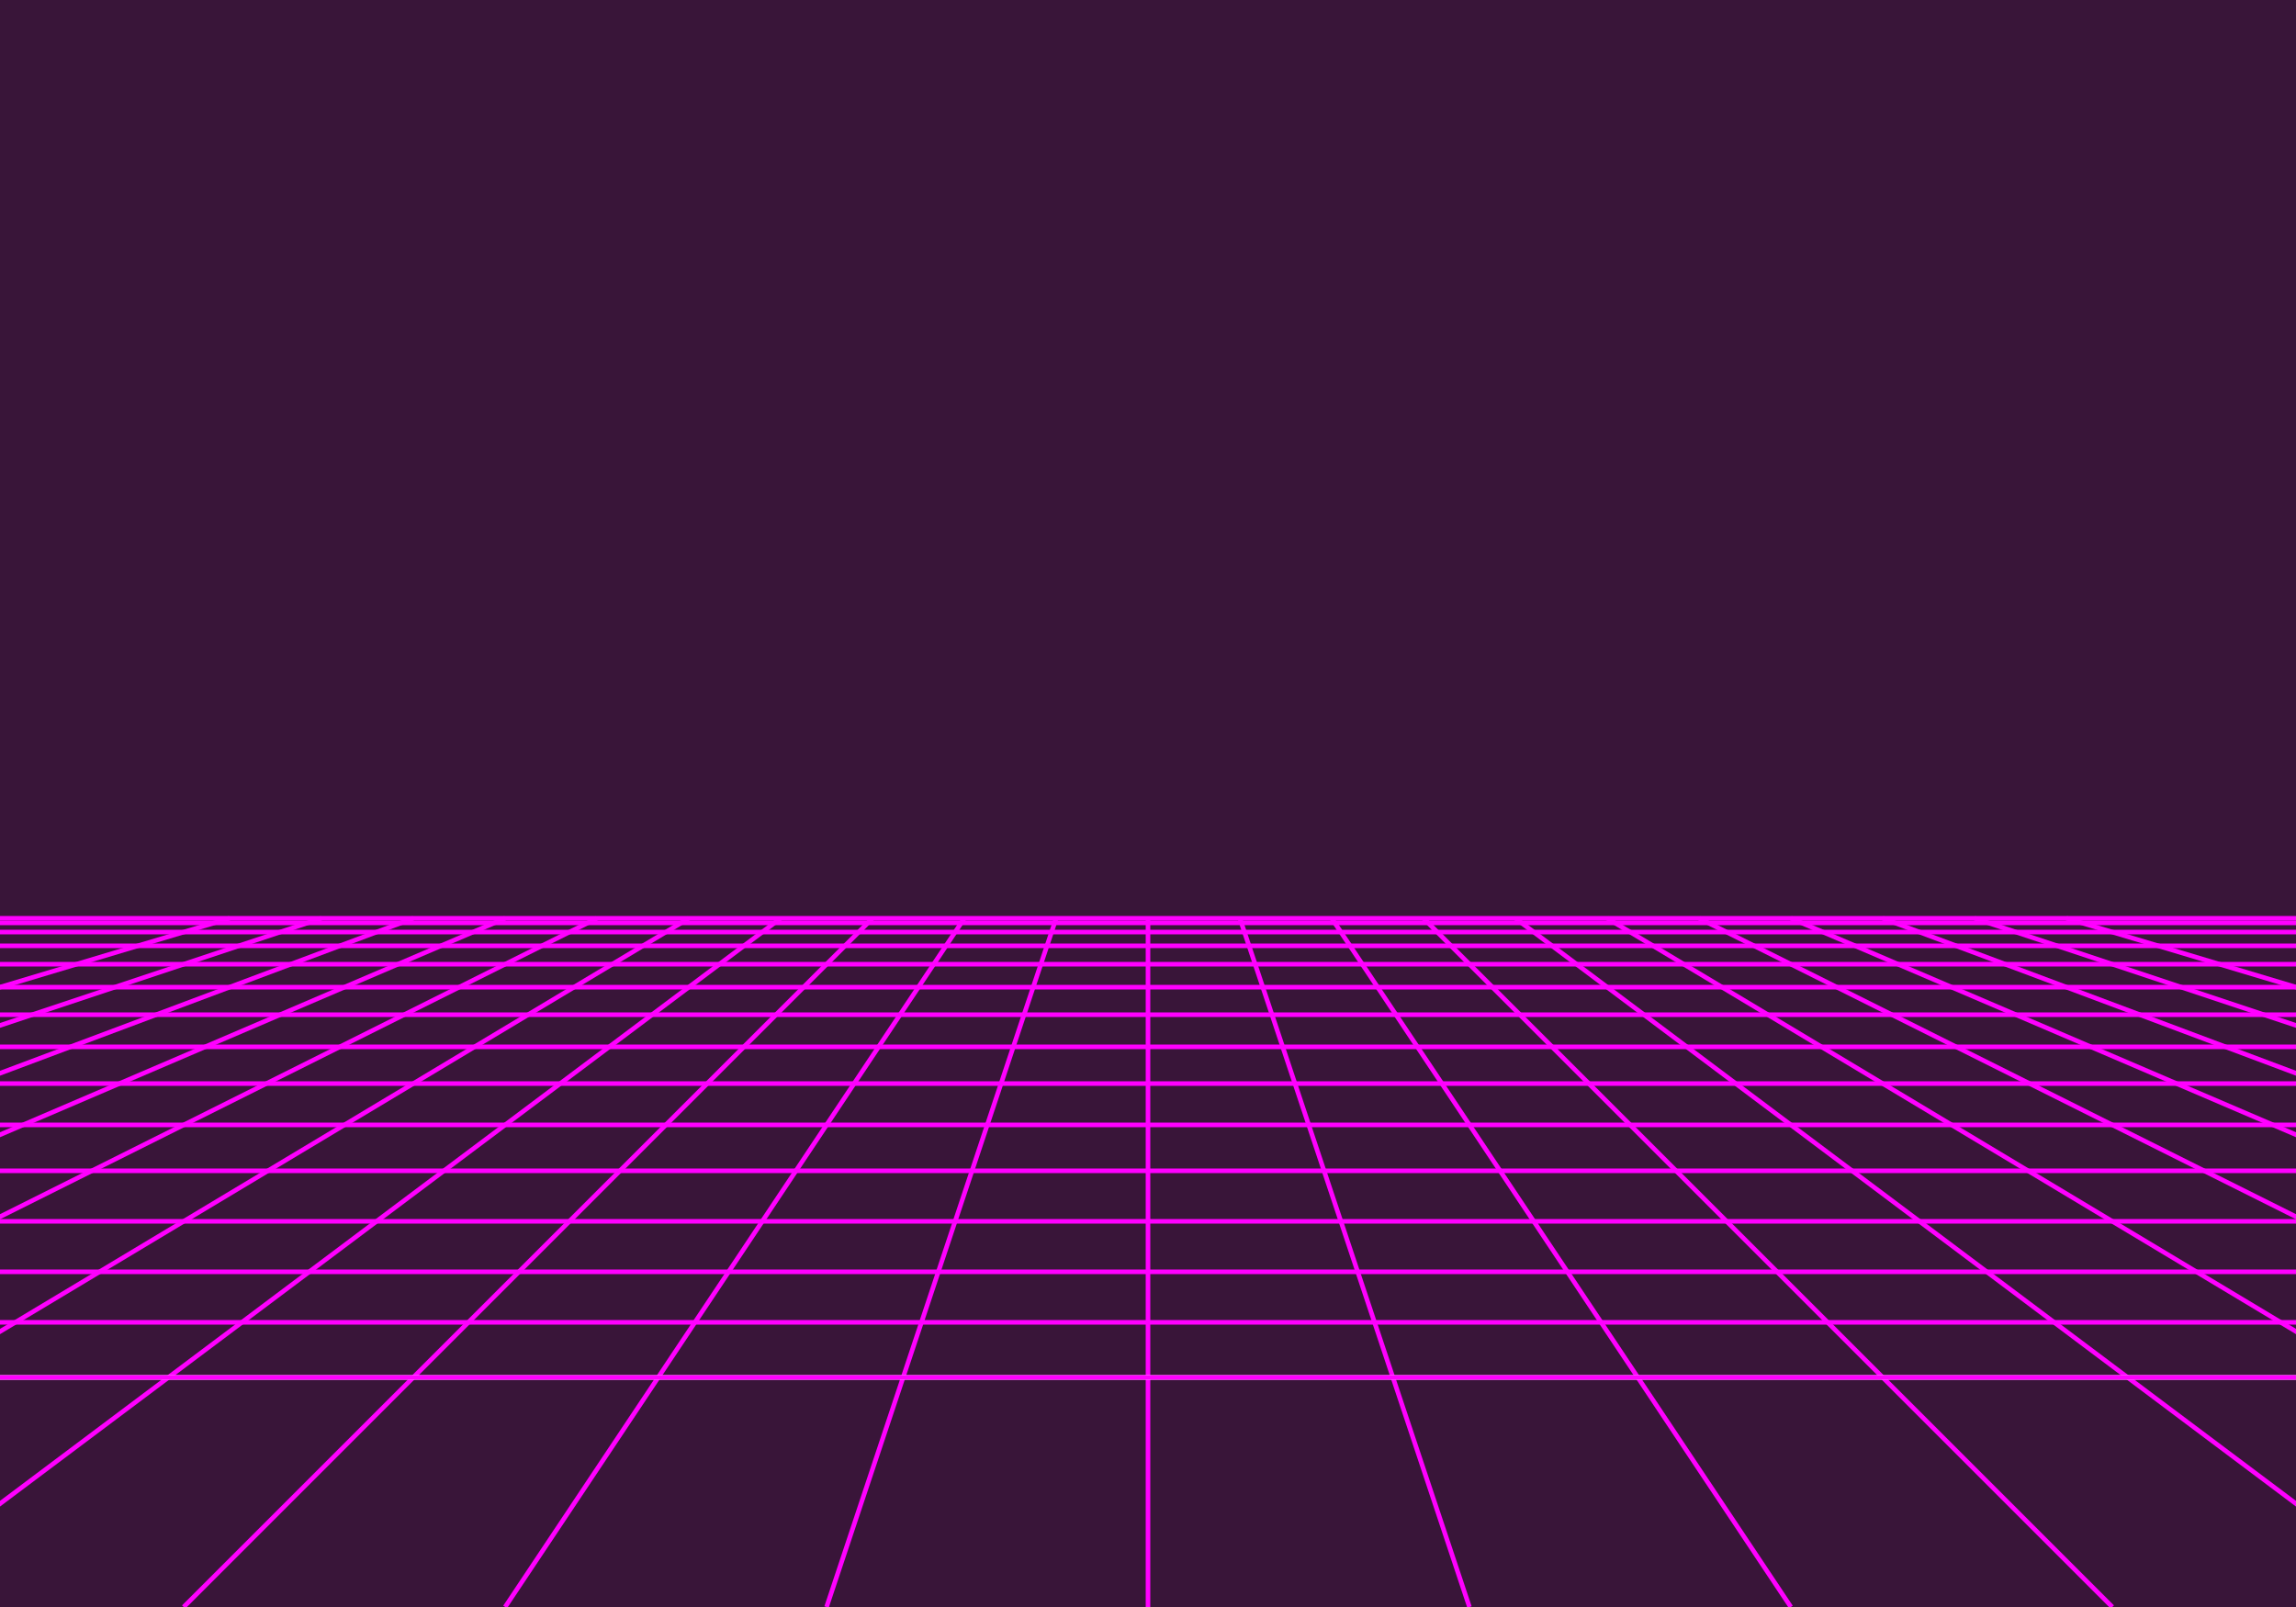
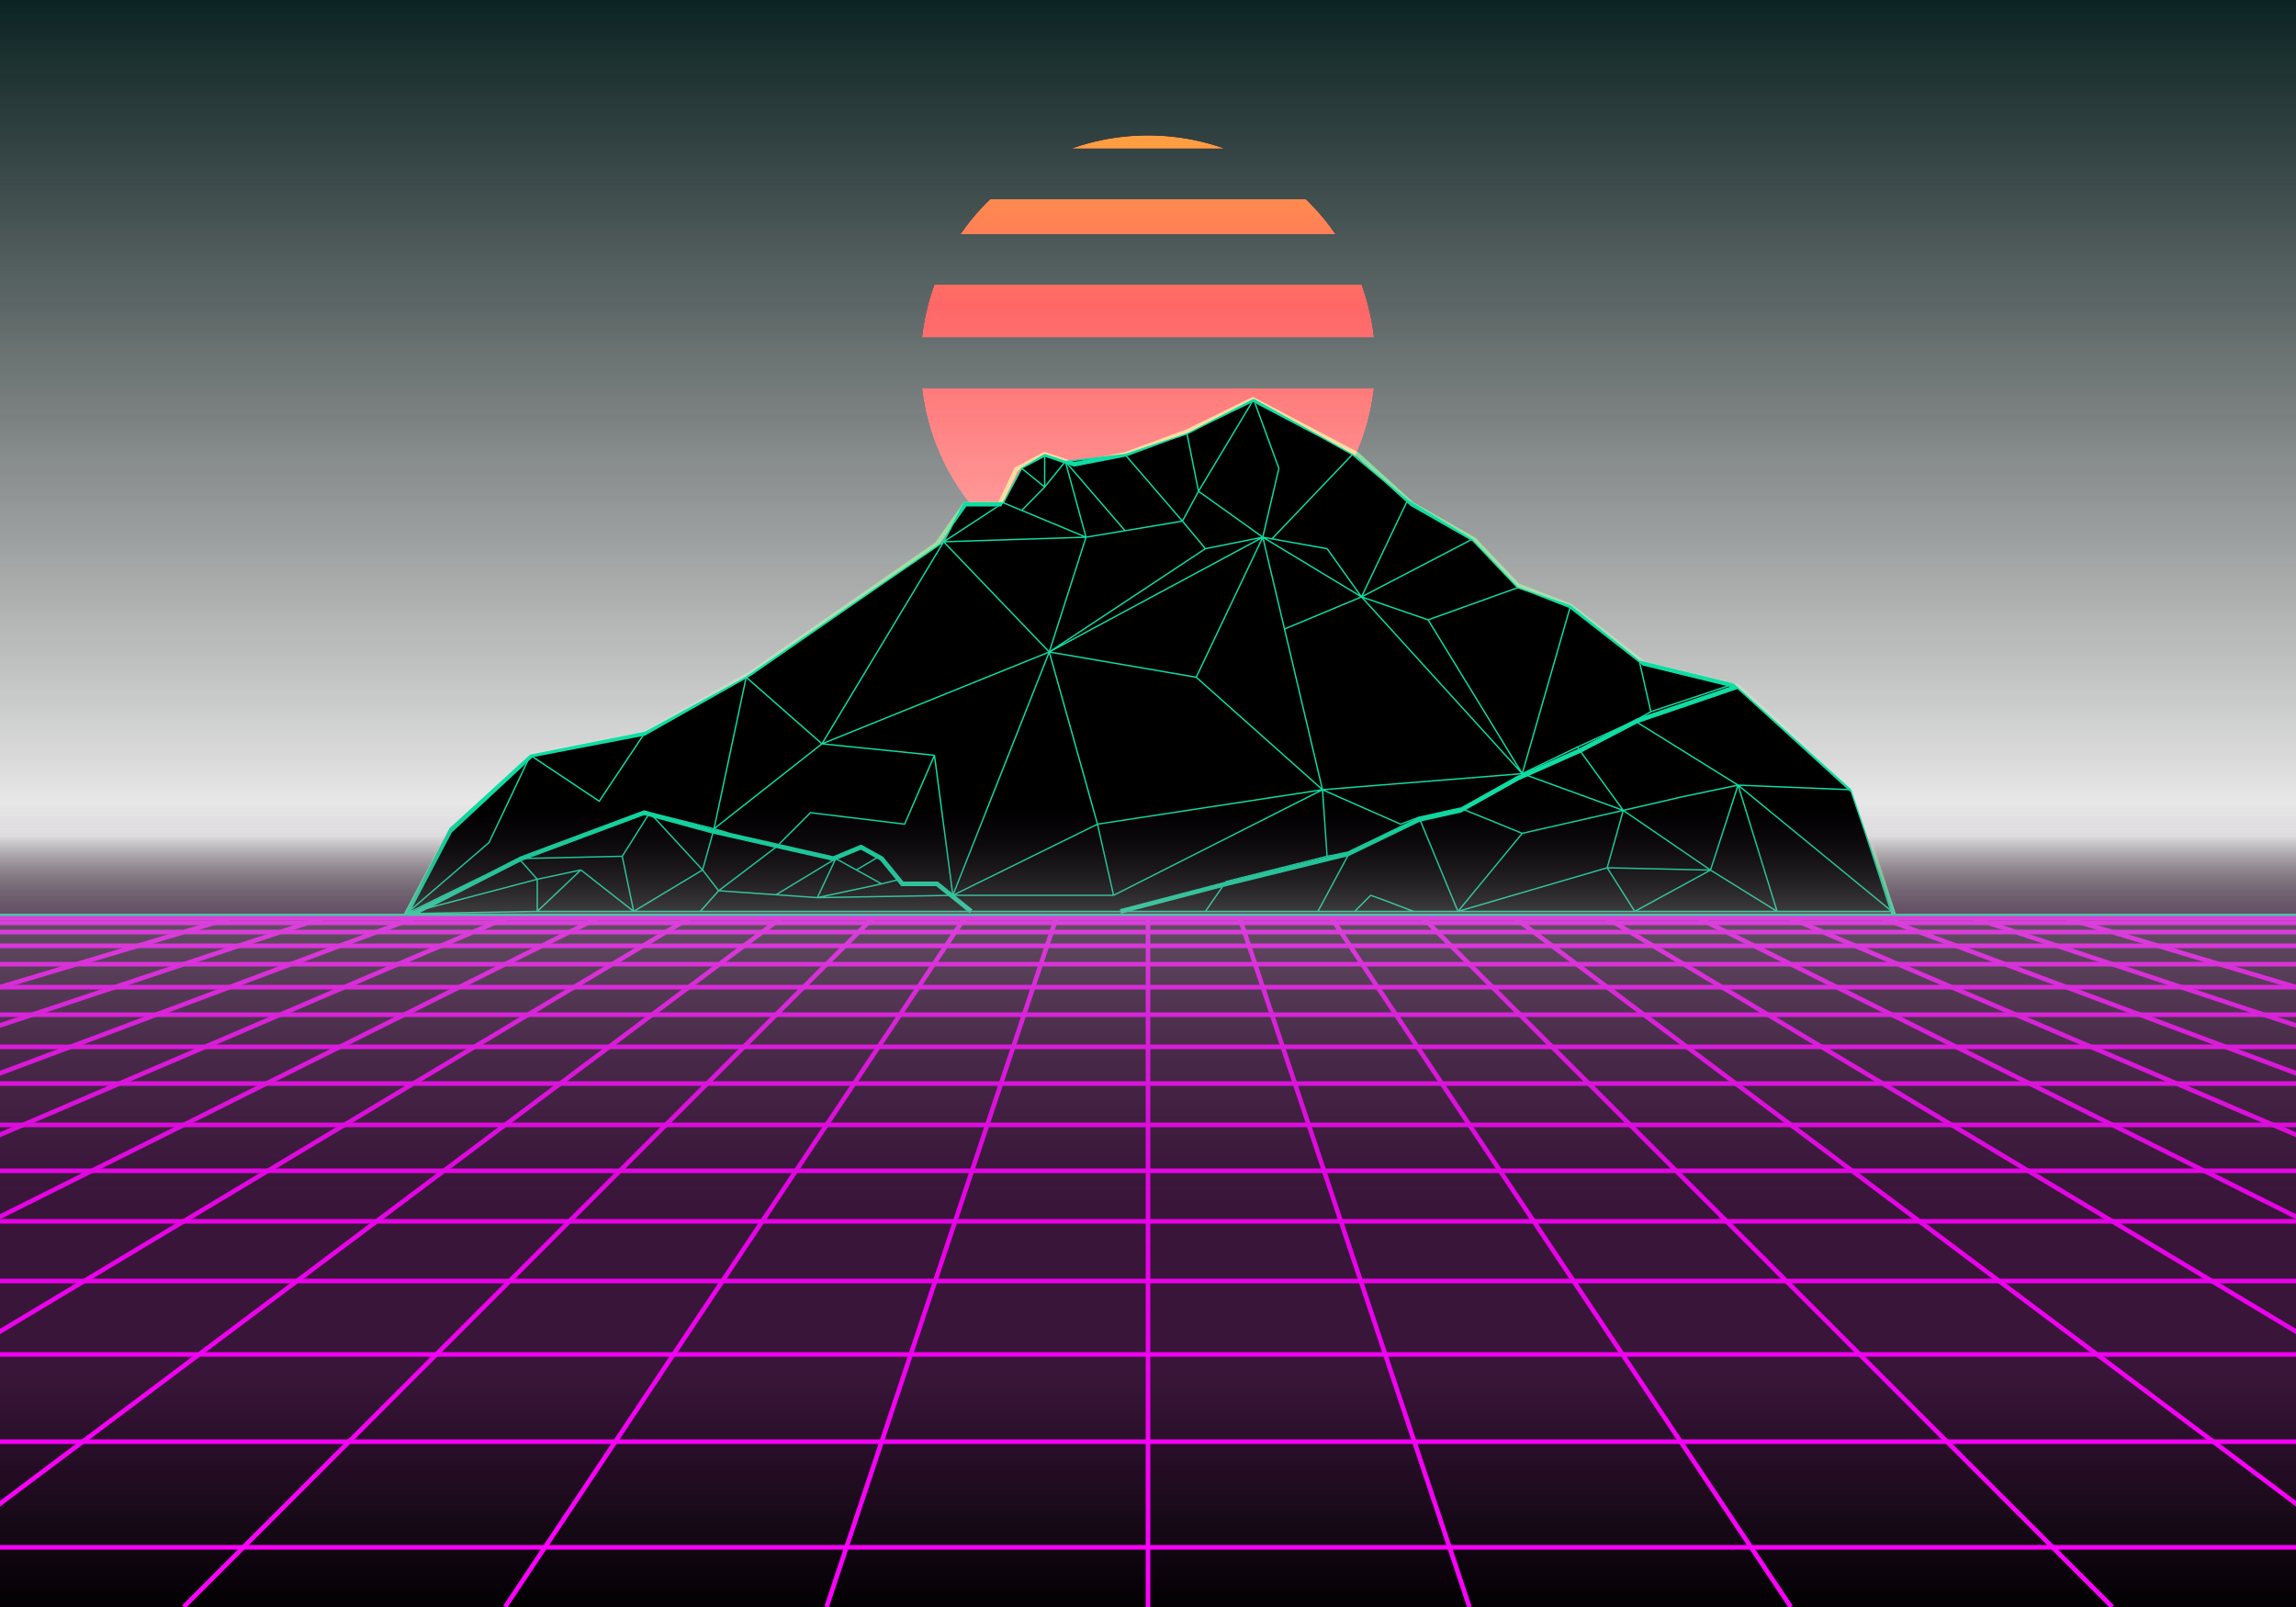
<svg xmlns="http://www.w3.org/2000/svg" style="margin: auto; background: rgb(0, 0, 0); display: block; z-index: 1; position: relative; shape-rendering: auto;" width="500" height="350" preserveAspectRatio="xMidYMid" viewBox="0 0 500 350">
  <g transform="translate(250,175) scale(1,1) translate(-250,-175)">
    <defs>
      <linearGradient id="lg-0.17064652333029828" x1="0" x2="0" y1="0" y2="1">
-         <stop stop-color="#391539" offset="0.3" />
-         <stop stop-color="#391539" offset="0.65" />
-         <stop stop-color="#391539" offset="1" />
+         <stop stop-color="#0a2222" offset="0" />
+         <stop stop-color="#000000" stop-opacity="0" offset="0.52" />
+         <stop stop-color="#391539" offset="0.57" />
+         <stop stop-color="#391539" offset="0.85" />
+         <stop stop-color="#000000" offset="1" />
      </linearGradient>
      <linearGradient id="fg-lg-0.17064652333029828" x1="0" x2="0" y1="0" y2="1">
-         <stop stop-color="#000000" stop-opacity="1" offset="0" />
-         <stop stop-color="#391539" stop-opacity="1" offset="0" />
-         <stop stop-color="#391539" stop-opacity="0" offset="0" />
+         <stop stop-color="#391539" stop-opacity="0" offset="0.5" />
+         <stop stop-color="#A4A4A4" stop-opacity="0.4" offset="0.57" />
+         <stop stop-color="#391539" stop-opacity="0.13" offset="0.75" />
+         <stop stop-color="#391539" stop-opacity="0" offset="1" />
+       </linearGradient>
+       <linearGradient id="paint0_linear_238_97" x1="250" y1="24" x2="250" y2="134" gradientUnits="userSpaceOnUse">
+         <stop stop-color="#FFA800" />
+         <stop offset="1" stop-color="#FF008A" />
      </linearGradient>
      <style type="text/css">
-         path.main  { fill: none; stroke: #ffffff; stroke-width: 1px }
-         path { fill: none; stroke: #ff00ff; stroke-width: 1px }
+         path.main { fill: #0fdda3; stroke: #0fdda3; stroke-width: 1px }
+         path.line { fill: black; stroke: #ff00ff; stroke-width: 1px }
+         path.sun { fill: black; stroke: #ff00ff; stroke-width: 1px }
      </style>
    </defs>
    <rect x="0" y="0" width="500" height="350" fill="url(#lg-0.17064652333029828)" />
-     <path d="M50  200 L-450 350" />
-     <path d="M70  200 L-380 350" />
-     <path d="M90  200 L-310 350" />
-     <path d="M110 200 L-240 350" />
-     <path d="M130 200 L-170 350" />
-     <path d="M150 200 L-100 350" />
-     <path d="M170 200 L-30  350" />
-     <path d="M190 200 L40   350" />
-     <path d="M210 200 L110  350" />
-     <path d="M230 200 L180  350" />
-     <path d="M250 200 L250  350" /> //middle
-     <path d="M270 200 L320  350" />
-     <path d="M290 200 L390  350" />
-     <path d="M310 200 L460  350" />
-     <path d="M330 200 L530  350" />
-     <path d="M350 200 L600  350" />
-     <path d="M370 200 L670  350" />
-     <path d="M390 200 L740  350" />
-     <path d="M410 200 L810  350" />
-     <path d="M430 200 L880  350" />
-     <path d="M450 200 L950  350" />
+     <g style="mix-blend-mode:lighten">
+       <path d="M198.617 75.5C198.982 70.055 200.193 64.846 202.117 60H297.883C299.807 64.846 301.018 70.055 301.383 75.5H198.617ZM294.465 53H205.535C208.068 48.678 211.214 44.757 214.854 41.356H285.146C288.786 44.757 291.932 48.678 294.465 53ZM275.693 34.356H224.307C231.869 29.994 240.641 27.5 250 27.5C259.359 27.5 268.131 29.994 275.693 34.356ZM198.617 82.5H301.383C299.584 109.31 277.266 130.5 250 130.5C222.734 130.5 200.416 109.31 198.617 82.5Z" stroke="black" stroke-width="4" fill="url(#paint0_linear_238_97)" />
+     </g>
+     <path d="M138 198.5H117L88.5 199L98 180.5L115.5 164.5L140.5 159.5L162.5 147.5L205.5 118L210 109.5H218.5L222.5 102L227.5 99L232 100.5L245 99L258.5 94.5L273 87L294.5 99L306.5 109L320.5 117.5L330.5 128L342 132L357 144L377.5 149L403 172L412 198.5H387H356H317.5H308H295H287H262.5H236.5H211H152.5H138Z" fill="black" />
+     <path d="M162.5 147.5L179 162M162.5 147.5L155.5 180.5M162.5 147.5L205.5 118M162.5 147.5L140.5 159.5M179 162L228.5 142M179 162L203.5 164.5M179 162L205.5 118M179 162L155.5 180.5M228.5 142L236.5 117M228.5 142L260.5 147.5M228.5 142L262.5 119.5M228.5 142L275 117M228.5 142L207.5 195M228.5 142L239 179.5M228.5 142L205.5 118M236.5 117L205.5 118M236.5 117L232 100.5M236.5 117L222.5 111.167M236.5 117L245 115.583M257.5 113.5L262.5 119.5M257.5 113.5L245 115.583M257.5 113.5L261 107M257.5 113.5L245 99M262.5 119.5L275 117M275 117L260.5 147.5M275 117L261 107M275 117L278.5 102L273 87M275 117L279.727 137M275 117L277 117.357M275 117L296.5 130M288 172L260.5 147.5M288 172L242.5 195M288 172L239 179.5M288 172L331.5 168.5M288 172L305 179.5L309 178M288 172L289 186.5M288 172L279.727 137M155.5 180.5L169 184.5M155.5 180.5L141.5 177M155.5 180.5L153 189.475M207.5 195H242.5M207.5 195L239 179.5M207.5 195L203.5 164.5M207.5 195L178 195.5M207.5 195L211 198.5M242.5 195L239 179.5M203.5 164.5L197 179.5L176.5 177L169 184.5M205.5 118L218.5 109.5M205.5 118L210 109.5H218.5M218.5 109.5L222.5 111.167M218.5 109.5L222.5 102M169 184.5L156.5 194M156.5 194L169 194.872M156.5 194L153 189.475M156.5 194L152.5 198.5M178 195.5L182 187M178 195.5L169 194.872M178 195.5L192 192.5M182 187L169 194.872M182 187L186.5 189.475M192 192.5L186.5 189.475M192 192.5L196 191.5L191.5 186.5L186.5 189.475M153 189.475L141.5 177M153 189.475L138 198.5M141.5 177L135.5 186.5M135.5 186.5L138 198.5M135.5 186.5L113 187M138 198.5L126.5 189.475M138 198.5H117M138 198.5H152.5M88.5 199L117 191.5M88.5 199L113 187M88.5 199L117 198.5M88.5 199L106.5 183.5L115.5 164.5M88.5 199L98 180.5L115.5 164.5M117 191.5L113 187M117 191.5V198.5M117 191.5L126.5 189.475M126.5 189.475L117 198.5M152.5 198.5H211M232 100.5L245 115.583M232 100.5L227.5 106.074M232 100.5L227.5 99M232 100.5L245 99M222.5 111.167L227.5 106.074M227.5 106.074V99M227.5 106.074L222.5 102M227.5 99L222.5 102M261 107L273 87M261 107L258.5 94.5M273 87L258.5 94.5M273 87L294.5 99M258.5 94.5L245 99M296.5 130L289 119.5L277 117.357M296.5 130L311 135M296.5 130L331.5 168.5M296.5 130L279.727 137M296.5 130L306.5 109M296.5 130L320.5 117.5M311 135L330.5 128M311 135L331.5 168.5M330.5 128L342 132M330.5 128L320.5 117.5M342 132L331.5 168.5M342 132L357 144M331.5 168.5L353.5 176.5M331.5 168.5L343.5 162.714M357 144L359.5 155M357 144L377.5 149M359.5 155L356 157M359.5 155L377.5 149M289 186.5L294 185.5L287 198.5M289 186.5L267 192L262.5 198.5M287 198.5H262.5M287 198.5H295M262.5 198.5H236.5H211M295 198.5L298.5 195C301.5 196 307.6 198.5 308 198.5M295 198.5H308M308 198.5C308.4 198.5 314.333 198.5 317.5 198.5M317.5 198.5L309 178M317.5 198.5L331.5 181.5M317.5 198.5L350 189M317.5 198.5H356M309 178L318 176L331.5 181.5M331.5 181.5L353.5 176.5M353.5 176.5L343.5 162.714M353.5 176.5L372.5 189.5M353.5 176.5L350 189M353.5 176.5L366.5 173.5L378.5 171M343.5 162.714L356 157M294.5 99L277 117.357M294.5 99L306.5 109M306.5 109L320.5 117.5M356 157L378.5 171M378.5 171L372.5 189.5M378.5 171L403 172M378.5 171L412 198.5M378.5 171L387 198.5M372.5 189.5L356 198.5M372.5 189.5L387 198.5M372.5 189.5L350 189M377.5 149L403 172M403 172L412 198.5M412 198.5H387M356 198.5H387M356 198.5L350 189M140.5 159.5L130.5 174.5L115.5 164.5M140.5 159.5L115.5 164.5" stroke="#0FDDA3" stroke-width="0.3" />
+     <g style="mix-blend-mode:lighten">
+       <path d="M378.5 149.5L358 144.5L342 132L330.5 127.5L321 117.5L307.5 109.8L295.554 98.943L272.858 87L258.5 94L245.118 98.943L233.95 101.114L227.465 98.943L221.34 102.2L217.738 109.8H210.172L204.048 118.486L163.338 146.714L140.281 159.743L115.784 164.448L98 181L88 200L113.5 187L140.281 177L155 181L181.5 187L187.5 184.5L192 187L196.5 192.5H204.048L211.5 198.5M378.5 149.5L403.633 172.41L413 201M378.5 149.5L356.5 157L344 163.5L330.5 169.5L318 176.5L309 178.5L293.5 186L267 192.5L244 198.5" stroke="#0FDDA3" />
+     </g>
+     <path class="line" d="M50  200 L-450 350" />
+     <path class="line" d="M70  200 L-380 350" />
+     <path class="line" d="M90  200 L-310 350" />
+     <path class="line" d="M110 200 L-240 350" />
+     <path class="line" d="M130 200 L-170 350" />
+     <path class="line" d="M150 200 L-100 350" />
+     <path class="line" d="M170 200 L-30  350" />
+     <path class="line" d="M190 200 L40   350" />
+     <path class="line" d="M210 200 L110  350" />
+     <path class="line" d="M230 200 L180  350" />
+     <path class="line" d="M250 200 L250  350" /> //middle 
+     <path class="line" d="M270 200 L320  350" />
+     <path class="line" d="M290 200 L390  350" />
+     <path class="line" d="M310 200 L460  350" />
+     <path class="line" d="M330 200 L530  350" />
+     <path class="line" d="M350 200 L600  350" />
+     <path class="line" d="M370 200 L670  350" />
+     <path class="line" d="M390 200 L740  350" />
+     <path class="line" d="M410 200 L810  350" />
+     <path class="line" d="M430 200 L880  350" />
+     <path class="line" d="M450 200 L950  350" />
    <g>
-       <path class="main" d="M0 300 L500 300" />
+       <path class="main" d="M0 199.5 L500 199.5" />
    </g>
    <g>
-       <path d="M0 200 L500 200" />
+       <path class="line" d="M0 200 L500 200" />
      <animateTransform attributeName="transform" type="translate" repeatCount="indefinite" calcMode="linear" keyTimes="0;1" values="0 0;0 1" begin="0s" dur="1s" />
    </g>
    <g>
-       <path d="M0 201 L500 201" />
+       <path class="line" d="M0 201 L500 201" />
      <animateTransform attributeName="transform" type="translate" repeatCount="indefinite" calcMode="linear" keyTimes="0;1" values="0 0;0 2" begin="0s" dur="1s" />
    </g>
    <g>
-       <path d="M0 203 L500 203" />
+       <path class="line" d="M0 203 L500 203" />
      <animateTransform attributeName="transform" type="translate" repeatCount="indefinite" calcMode="linear" keyTimes="0;1" values="0 0;0 3" begin="0s" dur="1s" />
    </g>
    <g>
-       <path d="M0 206 L500 206" />
+       <path class="line" d="M0 206 L500 206" />
      <animateTransform attributeName="transform" type="translate" repeatCount="indefinite" calcMode="linear" keyTimes="0;1" values="0 0;0 4" begin="0s" dur="1s" />
    </g>
    <g>
-       <path d="M0 210 L500 210" />
+       <path class="line" d="M0 210 L500 210" />
      <animateTransform attributeName="transform" type="translate" repeatCount="indefinite" calcMode="linear" keyTimes="0;1" values="0 0;0 5" begin="0s" dur="1s" />
    </g>
    <g>
-       <path d="M0 215 L500 215" />
+       <path class="line" d="M0 215 L500 215" />
      <animateTransform attributeName="transform" type="translate" repeatCount="indefinite" calcMode="linear" keyTimes="0;1" values="0 0;0 6" begin="0s" dur="1s" />
    </g>
    <g>
-       <path d="M0 221 L500 221" />
+       <path class="line" d="M0 221 L500 221" />
      <animateTransform attributeName="transform" type="translate" repeatCount="indefinite" calcMode="linear" keyTimes="0;1" values="0 0;0 7" begin="0s" dur="1s" />
    </g>
    <g>
-       <path d="M0 228 L500 228" />
+       <path class="line" d="M0 228 L500 228" />
      <animateTransform attributeName="transform" type="translate" repeatCount="indefinite" calcMode="linear" keyTimes="0;1" values="0 0;0 8" begin="0s" dur="1s" />
    </g>
    <g>
-       <path d="M0 236 L500 236" />
+       <path class="line" d="M0 236 L500 236" />
      <animateTransform attributeName="transform" type="translate" repeatCount="indefinite" calcMode="linear" keyTimes="0;1" values="0 0;0 9" begin="0s" dur="1s" />
    </g>
    <g>
-       <path d="M0 245 L500 245" />
+       <path class="line" d="M0 245 L500 245" />
      <animateTransform attributeName="transform" type="translate" repeatCount="indefinite" calcMode="linear" keyTimes="0;1" values="0 0;0 10" begin="0s" dur="1s" />
    </g>
    <g>
-       <path d="M0 255 L500 255" />
+       <path class="line" d="M0 255 L500 255" />
      <animateTransform attributeName="transform" type="translate" repeatCount="indefinite" calcMode="linear" keyTimes="0;1" values="0 0;0 11" begin="0s" dur="1s" />
    </g>
    <g>
-       <path d="M0 266 L500 266" />
-       <animateTransform attributeName="transform" type="translate" repeatCount="indefinite" calcMode="linear" keyTimes="0;1" values="0 0;0 11" begin="0s" dur="1s" />
+       <path class="line" d="M0 266 L500 266" />
+       <animateTransform attributeName="transform" type="translate" repeatCount="indefinite" calcMode="linear" keyTimes="0;1" values="0 0;0 13" begin="0s" dur="1s" />
    </g>
    <g>
-       <path d="M0 277 L500 277" />
-       <animateTransform attributeName="transform" type="translate" repeatCount="indefinite" calcMode="linear" keyTimes="0;1" values="0 0;0 11" begin="0s" dur="1s" />
+       <path class="line" d="M0 279 L500 279" />
+       <animateTransform attributeName="transform" type="translate" repeatCount="indefinite" calcMode="linear" keyTimes="0;1" values="0 0;0 16" begin="0s" dur="1s" />
    </g>
    <g>
-       <path d="M0 288 L500 288" />
-       <animateTransform attributeName="transform" type="translate" repeatCount="indefinite" calcMode="linear" keyTimes="0;1" values="0 0;0 12" begin="0s" dur="1s" />
+       <path class="line" d="M0 295 L500 295" />
+       <animateTransform attributeName="transform" type="translate" repeatCount="indefinite" calcMode="linear" keyTimes="0;1" values="0 0;0 19" begin="0s" dur="1s" />
    </g>
    <g>
-       <path d="M0 300 L500 300" />
-       <animateTransform attributeName="transform" type="translate" repeatCount="indefinite" calcMode="linear" keyTimes="0;1" values="0 0;0 13" begin="0s" dur="1s" />
+       <path class="line" d="M0 314 L500 314" />
+       <animateTransform attributeName="transform" type="translate" repeatCount="indefinite" calcMode="linear" keyTimes="0;1" values="0 0;0 23" begin="0s" dur="1s" />
+     </g>
+     <g>
+       <path class="line" d="M0 337 L500 337" />
+       <animateTransform attributeName="transform" type="translate" repeatCount="indefinite" calcMode="linear" keyTimes="0;1" values="0 0;0 26" begin="0s" dur="1s" />
    </g>
    <rect x="0" y="0" width="500" height="350" fill="url(#fg-lg-0.17064652333029828)" />
  </g>
</svg>
